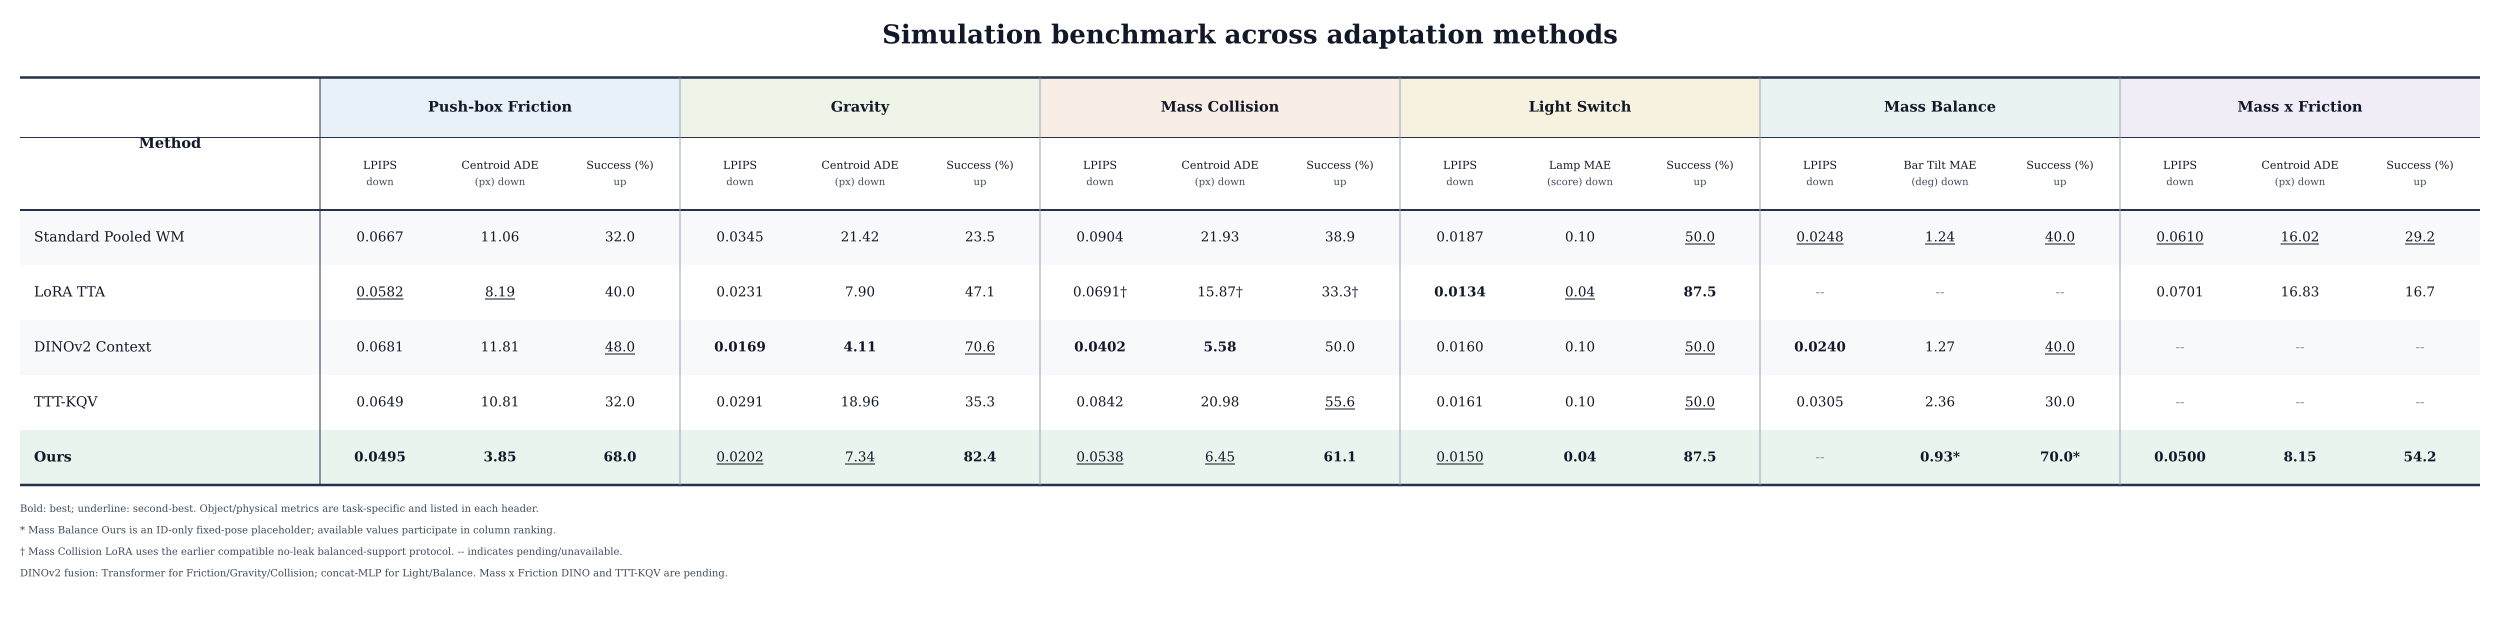
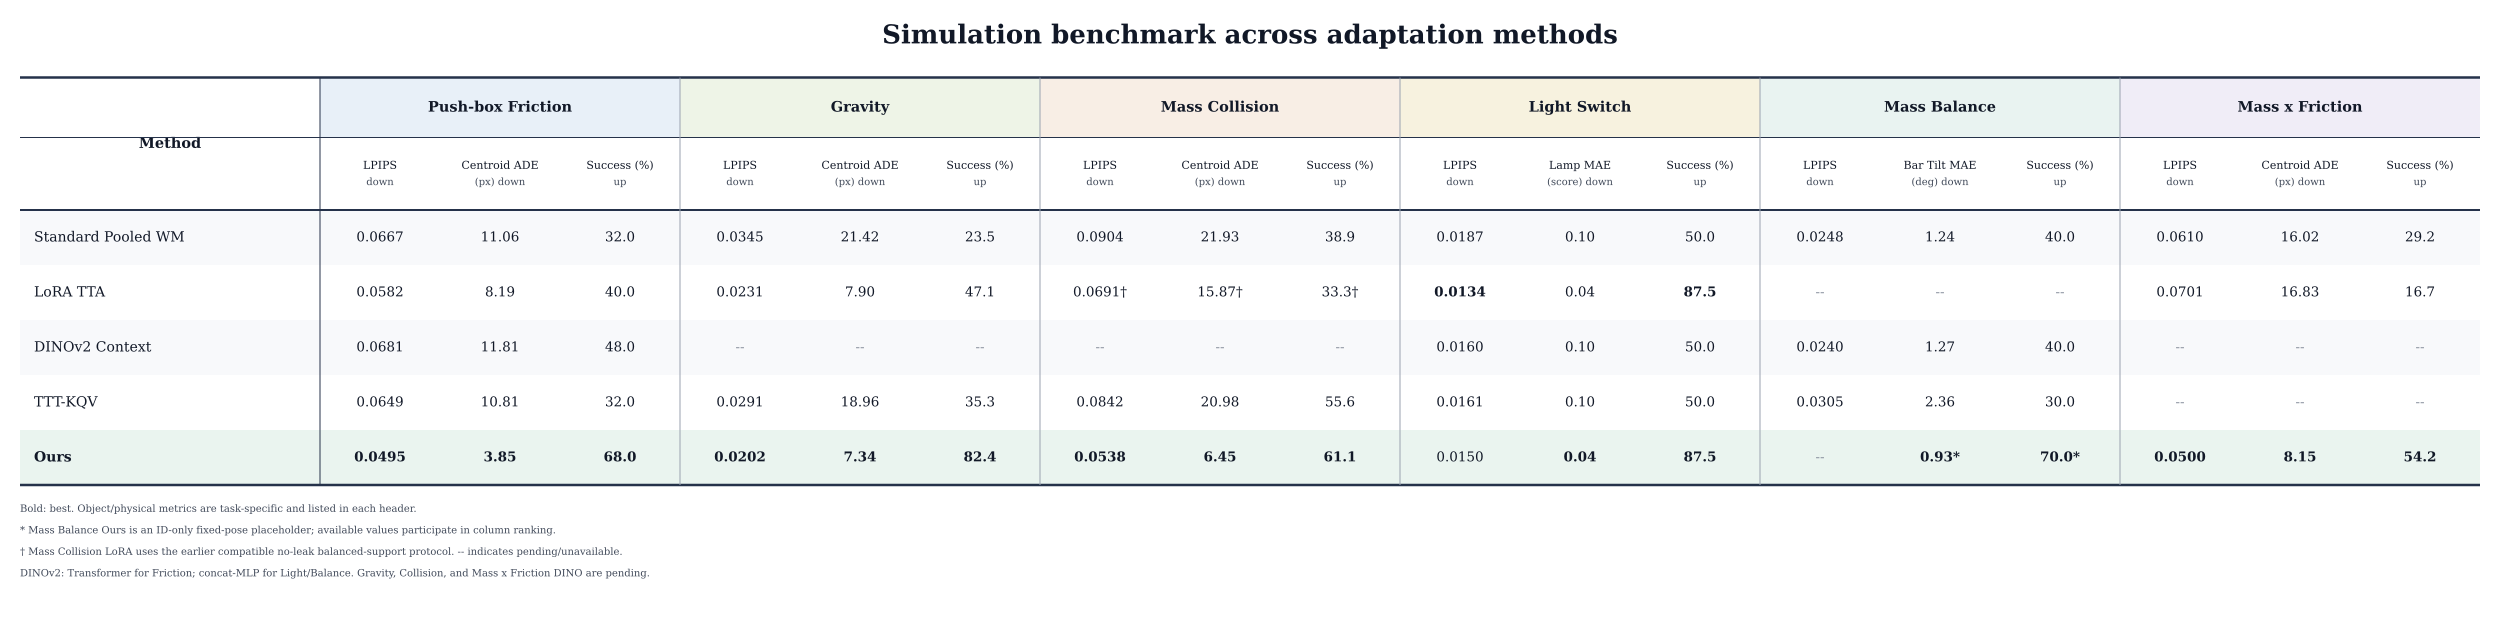
<svg xmlns="http://www.w3.org/2000/svg" width="5000" height="1280" viewBox="0 0 5000 1280">
  <rect width="100%" height="100%" fill="white" />
  <style>text{font-family:"DejaVu Serif",serif;fill:#111827}.bold{font-weight:700}.muted{fill:#8a919e}.note{fill:#3f4858}</style>
  <text x="2500.0" y="72.0" text-anchor="middle" dominant-baseline="middle" font-size="52" class="bold">Simulation benchmark across adaptation methods</text>
  <text x="340.0" y="287.5" text-anchor="middle" dominant-baseline="middle" font-size="29" class="bold">Method</text>
  <rect x="640.0" y="155" width="720.0" height="120" fill="#e8f0f8" />
  <text x="1000.0" y="215.0" text-anchor="middle" dominant-baseline="middle" font-size="29" class="bold">Push-box Friction</text>
  <text x="760.0" y="331.5" text-anchor="middle" dominant-baseline="middle" font-size="22" class="">LPIPS</text>
  <text x="760.0" y="364.5" text-anchor="middle" dominant-baseline="middle" font-size="20" class="note">down</text>
  <text x="1000.0" y="331.5" text-anchor="middle" dominant-baseline="middle" font-size="22" class="">Centroid ADE</text>
  <text x="1000.0" y="364.5" text-anchor="middle" dominant-baseline="middle" font-size="20" class="note">(px) down</text>
  <text x="1240.0" y="331.5" text-anchor="middle" dominant-baseline="middle" font-size="22" class="">Success (%)</text>
  <text x="1240.0" y="364.5" text-anchor="middle" dominant-baseline="middle" font-size="20" class="note">up</text>
  <rect x="1360.0" y="155" width="720.0" height="120" fill="#eef4e7" />
  <text x="1720.0" y="215.0" text-anchor="middle" dominant-baseline="middle" font-size="29" class="bold">Gravity</text>
  <text x="1480.0" y="331.5" text-anchor="middle" dominant-baseline="middle" font-size="22" class="">LPIPS</text>
  <text x="1480.0" y="364.5" text-anchor="middle" dominant-baseline="middle" font-size="20" class="note">down</text>
  <text x="1720.0" y="331.5" text-anchor="middle" dominant-baseline="middle" font-size="22" class="">Centroid ADE</text>
  <text x="1720.0" y="364.5" text-anchor="middle" dominant-baseline="middle" font-size="20" class="note">(px) down</text>
  <text x="1960.0" y="331.5" text-anchor="middle" dominant-baseline="middle" font-size="22" class="">Success (%)</text>
  <text x="1960.0" y="364.5" text-anchor="middle" dominant-baseline="middle" font-size="20" class="note">up</text>
  <rect x="2080.0" y="155" width="720.0" height="120" fill="#f8eee5" />
  <text x="2440.0" y="215.0" text-anchor="middle" dominant-baseline="middle" font-size="29" class="bold">Mass Collision</text>
  <text x="2200.0" y="331.5" text-anchor="middle" dominant-baseline="middle" font-size="22" class="">LPIPS</text>
  <text x="2200.0" y="364.5" text-anchor="middle" dominant-baseline="middle" font-size="20" class="note">down</text>
  <text x="2440.0" y="331.5" text-anchor="middle" dominant-baseline="middle" font-size="22" class="">Centroid ADE</text>
  <text x="2440.0" y="364.5" text-anchor="middle" dominant-baseline="middle" font-size="20" class="note">(px) down</text>
  <text x="2680.0" y="331.5" text-anchor="middle" dominant-baseline="middle" font-size="22" class="">Success (%)</text>
  <text x="2680.0" y="364.5" text-anchor="middle" dominant-baseline="middle" font-size="20" class="note">up</text>
  <rect x="2800.0" y="155" width="720.0" height="120" fill="#f7f2df" />
  <text x="3160.0" y="215.0" text-anchor="middle" dominant-baseline="middle" font-size="29" class="bold">Light Switch</text>
  <text x="2920.0" y="331.5" text-anchor="middle" dominant-baseline="middle" font-size="22" class="">LPIPS</text>
  <text x="2920.0" y="364.5" text-anchor="middle" dominant-baseline="middle" font-size="20" class="note">down</text>
  <text x="3160.0" y="331.5" text-anchor="middle" dominant-baseline="middle" font-size="22" class="">Lamp MAE</text>
  <text x="3160.0" y="364.5" text-anchor="middle" dominant-baseline="middle" font-size="20" class="note">(score) down</text>
  <text x="3400.0" y="331.5" text-anchor="middle" dominant-baseline="middle" font-size="22" class="">Success (%)</text>
  <text x="3400.0" y="364.5" text-anchor="middle" dominant-baseline="middle" font-size="20" class="note">up</text>
  <rect x="3520.0" y="155" width="720.0" height="120" fill="#e9f3f1" />
  <text x="3880.0" y="215.0" text-anchor="middle" dominant-baseline="middle" font-size="29" class="bold">Mass Balance</text>
  <text x="3640.0" y="331.5" text-anchor="middle" dominant-baseline="middle" font-size="22" class="">LPIPS</text>
  <text x="3640.0" y="364.5" text-anchor="middle" dominant-baseline="middle" font-size="20" class="note">down</text>
  <text x="3880.0" y="331.5" text-anchor="middle" dominant-baseline="middle" font-size="22" class="">Bar Tilt MAE</text>
  <text x="3880.0" y="364.5" text-anchor="middle" dominant-baseline="middle" font-size="20" class="note">(deg) down</text>
  <text x="4120.0" y="331.5" text-anchor="middle" dominant-baseline="middle" font-size="22" class="">Success (%)</text>
  <text x="4120.0" y="364.5" text-anchor="middle" dominant-baseline="middle" font-size="20" class="note">up</text>
  <rect x="4240.0" y="155" width="720.0" height="120" fill="#f0edf7" />
  <text x="4600.0" y="215.0" text-anchor="middle" dominant-baseline="middle" font-size="29" class="bold">Mass x Friction</text>
  <text x="4360.0" y="331.5" text-anchor="middle" dominant-baseline="middle" font-size="22" class="">LPIPS</text>
  <text x="4360.0" y="364.5" text-anchor="middle" dominant-baseline="middle" font-size="20" class="note">down</text>
  <text x="4600.0" y="331.5" text-anchor="middle" dominant-baseline="middle" font-size="22" class="">Centroid ADE</text>
  <text x="4600.0" y="364.5" text-anchor="middle" dominant-baseline="middle" font-size="20" class="note">(px) down</text>
  <text x="4840.0" y="331.5" text-anchor="middle" dominant-baseline="middle" font-size="22" class="">Success (%)</text>
  <text x="4840.0" y="364.5" text-anchor="middle" dominant-baseline="middle" font-size="20" class="note">up</text>
  <rect x="40" y="420" width="4920" height="110" fill="#f8f9fb" />
  <text x="68.0" y="475.0" text-anchor="start" dominant-baseline="middle" font-size="28" class="">Standard Pooled WM</text>
  <text x="760.0" y="475.0" text-anchor="middle" dominant-baseline="middle" font-size="27" class="">0.0667</text>
  <text x="1000.0" y="475.0" text-anchor="middle" dominant-baseline="middle" font-size="27" class="">11.06</text>
  <text x="1240.0" y="475.0" text-anchor="middle" dominant-baseline="middle" font-size="27" class="">32.0</text>
  <text x="1480.0" y="475.0" text-anchor="middle" dominant-baseline="middle" font-size="27" class="">0.0345</text>
  <text x="1720.0" y="475.0" text-anchor="middle" dominant-baseline="middle" font-size="27" class="">21.42</text>
  <text x="1960.0" y="475.0" text-anchor="middle" dominant-baseline="middle" font-size="27" class="">23.5</text>
  <text x="2200.0" y="475.0" text-anchor="middle" dominant-baseline="middle" font-size="27" class="">0.0904</text>
  <text x="2440.0" y="475.0" text-anchor="middle" dominant-baseline="middle" font-size="27" class="">21.93</text>
  <text x="2680.0" y="475.0" text-anchor="middle" dominant-baseline="middle" font-size="27" class="">38.9</text>
  <text x="2920.0" y="475.0" text-anchor="middle" dominant-baseline="middle" font-size="27" class="">0.0187</text>
  <text x="3160.0" y="475.0" text-anchor="middle" dominant-baseline="middle" font-size="27" class="">0.10</text>
  <text x="3400.0" y="475.0" text-anchor="middle" dominant-baseline="middle" font-size="27" class="">50.0</text>
-   <line x1="3370.0" y1="488.0" x2="3430.0" y2="488.0" stroke="#111827" stroke-width="2" />
  <text x="3640.0" y="475.0" text-anchor="middle" dominant-baseline="middle" font-size="27" class="">0.0248</text>
-   <line x1="3593.0" y1="488.0" x2="3687.0" y2="488.0" stroke="#111827" stroke-width="2" />
  <text x="3880.0" y="475.0" text-anchor="middle" dominant-baseline="middle" font-size="27" class="">1.24</text>
-   <line x1="3850.0" y1="488.0" x2="3910.0" y2="488.0" stroke="#111827" stroke-width="2" />
  <text x="4120.0" y="475.0" text-anchor="middle" dominant-baseline="middle" font-size="27" class="">40.0</text>
-   <line x1="4090.0" y1="488.0" x2="4150.0" y2="488.0" stroke="#111827" stroke-width="2" />
  <text x="4360.0" y="475.0" text-anchor="middle" dominant-baseline="middle" font-size="27" class="">0.0610</text>
-   <line x1="4313.0" y1="488.0" x2="4407.0" y2="488.0" stroke="#111827" stroke-width="2" />
  <text x="4600.0" y="475.0" text-anchor="middle" dominant-baseline="middle" font-size="27" class="">16.02</text>
-   <line x1="4561.0" y1="488.0" x2="4638.0" y2="488.0" stroke="#111827" stroke-width="2" />
  <text x="4840.0" y="475.0" text-anchor="middle" dominant-baseline="middle" font-size="27" class="">29.2</text>
-   <line x1="4810.0" y1="488.0" x2="4870.0" y2="488.0" stroke="#111827" stroke-width="2" />
  <rect x="40" y="530" width="4920" height="110" fill="white" />
  <text x="68.0" y="585.0" text-anchor="start" dominant-baseline="middle" font-size="28" class="">LoRA TTA</text>
  <text x="760.0" y="585.0" text-anchor="middle" dominant-baseline="middle" font-size="27" class="">0.0582</text>
-   <line x1="713.0" y1="598.0" x2="807.0" y2="598.0" stroke="#111827" stroke-width="2" />
  <text x="1000.0" y="585.0" text-anchor="middle" dominant-baseline="middle" font-size="27" class="">8.19</text>
-   <line x1="970.0" y1="598.0" x2="1030.0" y2="598.0" stroke="#111827" stroke-width="2" />
  <text x="1240.0" y="585.0" text-anchor="middle" dominant-baseline="middle" font-size="27" class="">40.0</text>
  <text x="1480.0" y="585.0" text-anchor="middle" dominant-baseline="middle" font-size="27" class="">0.0231</text>
  <text x="1720.0" y="585.0" text-anchor="middle" dominant-baseline="middle" font-size="27" class="">7.90</text>
  <text x="1960.0" y="585.0" text-anchor="middle" dominant-baseline="middle" font-size="27" class="">47.1</text>
  <text x="2200.0" y="585.0" text-anchor="middle" dominant-baseline="middle" font-size="27" class="">0.0691†</text>
  <text x="2440.0" y="585.0" text-anchor="middle" dominant-baseline="middle" font-size="27" class="">15.87†</text>
  <text x="2680.0" y="585.0" text-anchor="middle" dominant-baseline="middle" font-size="27" class="">33.3†</text>
  <text x="2920.0" y="585.0" text-anchor="middle" dominant-baseline="middle" font-size="27" class="bold">0.0134</text>
  <text x="3160.0" y="585.0" text-anchor="middle" dominant-baseline="middle" font-size="27" class="">0.04</text>
-   <line x1="3130.0" y1="598.0" x2="3190.0" y2="598.0" stroke="#111827" stroke-width="2" />
  <text x="3400.0" y="585.0" text-anchor="middle" dominant-baseline="middle" font-size="27" class="bold">87.5</text>
  <text x="3640.0" y="585.0" text-anchor="middle" dominant-baseline="middle" font-size="27" class="muted">--</text>
  <text x="3880.0" y="585.0" text-anchor="middle" dominant-baseline="middle" font-size="27" class="muted">--</text>
  <text x="4120.0" y="585.0" text-anchor="middle" dominant-baseline="middle" font-size="27" class="muted">--</text>
  <text x="4360.0" y="585.0" text-anchor="middle" dominant-baseline="middle" font-size="27" class="">0.0701</text>
  <text x="4600.0" y="585.0" text-anchor="middle" dominant-baseline="middle" font-size="27" class="">16.83</text>
  <text x="4840.0" y="585.0" text-anchor="middle" dominant-baseline="middle" font-size="27" class="">16.7</text>
  <rect x="40" y="640" width="4920" height="110" fill="#f8f9fb" />
  <text x="68.0" y="695.0" text-anchor="start" dominant-baseline="middle" font-size="28" class="">DINOv2 Context</text>
  <text x="760.0" y="695.0" text-anchor="middle" dominant-baseline="middle" font-size="27" class="">0.0681</text>
  <text x="1000.0" y="695.0" text-anchor="middle" dominant-baseline="middle" font-size="27" class="">11.81</text>
  <text x="1240.0" y="695.0" text-anchor="middle" dominant-baseline="middle" font-size="27" class="">48.0</text>
-   <line x1="1210.0" y1="708.0" x2="1270.0" y2="708.0" stroke="#111827" stroke-width="2" />
-   <text x="1480.0" y="695.0" text-anchor="middle" dominant-baseline="middle" font-size="27" class="bold">0.0169</text>
-   <text x="1720.0" y="695.0" text-anchor="middle" dominant-baseline="middle" font-size="27" class="bold">4.11</text>
-   <text x="1960.0" y="695.0" text-anchor="middle" dominant-baseline="middle" font-size="27" class="">70.6</text>
-   <line x1="1930.0" y1="708.0" x2="1990.0" y2="708.0" stroke="#111827" stroke-width="2" />
-   <text x="2200.0" y="695.0" text-anchor="middle" dominant-baseline="middle" font-size="27" class="bold">0.0402</text>
-   <text x="2440.0" y="695.0" text-anchor="middle" dominant-baseline="middle" font-size="27" class="bold">5.58</text>
-   <text x="2680.0" y="695.0" text-anchor="middle" dominant-baseline="middle" font-size="27" class="">50.0</text>
+   <text x="1480.0" y="695.0" text-anchor="middle" dominant-baseline="middle" font-size="27" class="muted">--</text>
+   <text x="1720.0" y="695.0" text-anchor="middle" dominant-baseline="middle" font-size="27" class="muted">--</text>
+   <text x="1960.0" y="695.0" text-anchor="middle" dominant-baseline="middle" font-size="27" class="muted">--</text>
+   <text x="2200.0" y="695.0" text-anchor="middle" dominant-baseline="middle" font-size="27" class="muted">--</text>
+   <text x="2440.0" y="695.0" text-anchor="middle" dominant-baseline="middle" font-size="27" class="muted">--</text>
+   <text x="2680.0" y="695.0" text-anchor="middle" dominant-baseline="middle" font-size="27" class="muted">--</text>
  <text x="2920.0" y="695.0" text-anchor="middle" dominant-baseline="middle" font-size="27" class="">0.0160</text>
  <text x="3160.0" y="695.0" text-anchor="middle" dominant-baseline="middle" font-size="27" class="">0.10</text>
  <text x="3400.0" y="695.0" text-anchor="middle" dominant-baseline="middle" font-size="27" class="">50.0</text>
-   <line x1="3370.0" y1="708.0" x2="3430.0" y2="708.0" stroke="#111827" stroke-width="2" />
-   <text x="3640.0" y="695.0" text-anchor="middle" dominant-baseline="middle" font-size="27" class="bold">0.0240</text>
+   <text x="3640.0" y="695.0" text-anchor="middle" dominant-baseline="middle" font-size="27" class="">0.0240</text>
  <text x="3880.0" y="695.0" text-anchor="middle" dominant-baseline="middle" font-size="27" class="">1.27</text>
  <text x="4120.0" y="695.0" text-anchor="middle" dominant-baseline="middle" font-size="27" class="">40.0</text>
-   <line x1="4090.0" y1="708.0" x2="4150.0" y2="708.0" stroke="#111827" stroke-width="2" />
  <text x="4360.0" y="695.0" text-anchor="middle" dominant-baseline="middle" font-size="27" class="muted">--</text>
  <text x="4600.0" y="695.0" text-anchor="middle" dominant-baseline="middle" font-size="27" class="muted">--</text>
  <text x="4840.0" y="695.0" text-anchor="middle" dominant-baseline="middle" font-size="27" class="muted">--</text>
  <rect x="40" y="750" width="4920" height="110" fill="white" />
  <text x="68.0" y="805.0" text-anchor="start" dominant-baseline="middle" font-size="28" class="">TTT-KQV</text>
  <text x="760.0" y="805.0" text-anchor="middle" dominant-baseline="middle" font-size="27" class="">0.0649</text>
  <text x="1000.0" y="805.0" text-anchor="middle" dominant-baseline="middle" font-size="27" class="">10.81</text>
  <text x="1240.0" y="805.0" text-anchor="middle" dominant-baseline="middle" font-size="27" class="">32.0</text>
  <text x="1480.0" y="805.0" text-anchor="middle" dominant-baseline="middle" font-size="27" class="">0.0291</text>
  <text x="1720.0" y="805.0" text-anchor="middle" dominant-baseline="middle" font-size="27" class="">18.96</text>
  <text x="1960.0" y="805.0" text-anchor="middle" dominant-baseline="middle" font-size="27" class="">35.3</text>
  <text x="2200.0" y="805.0" text-anchor="middle" dominant-baseline="middle" font-size="27" class="">0.0842</text>
  <text x="2440.0" y="805.0" text-anchor="middle" dominant-baseline="middle" font-size="27" class="">20.98</text>
  <text x="2680.0" y="805.0" text-anchor="middle" dominant-baseline="middle" font-size="27" class="">55.6</text>
-   <line x1="2650.0" y1="818.0" x2="2710.0" y2="818.0" stroke="#111827" stroke-width="2" />
  <text x="2920.0" y="805.0" text-anchor="middle" dominant-baseline="middle" font-size="27" class="">0.0161</text>
  <text x="3160.0" y="805.0" text-anchor="middle" dominant-baseline="middle" font-size="27" class="">0.10</text>
  <text x="3400.0" y="805.0" text-anchor="middle" dominant-baseline="middle" font-size="27" class="">50.0</text>
-   <line x1="3370.0" y1="818.0" x2="3430.0" y2="818.0" stroke="#111827" stroke-width="2" />
  <text x="3640.0" y="805.0" text-anchor="middle" dominant-baseline="middle" font-size="27" class="">0.0305</text>
  <text x="3880.0" y="805.0" text-anchor="middle" dominant-baseline="middle" font-size="27" class="">2.36</text>
  <text x="4120.0" y="805.0" text-anchor="middle" dominant-baseline="middle" font-size="27" class="">30.0</text>
  <text x="4360.0" y="805.0" text-anchor="middle" dominant-baseline="middle" font-size="27" class="muted">--</text>
  <text x="4600.0" y="805.0" text-anchor="middle" dominant-baseline="middle" font-size="27" class="muted">--</text>
  <text x="4840.0" y="805.0" text-anchor="middle" dominant-baseline="middle" font-size="27" class="muted">--</text>
  <rect x="40" y="860" width="4920" height="110" fill="#eaf4ef" />
  <text x="68.0" y="915.0" text-anchor="start" dominant-baseline="middle" font-size="28" class="bold">Ours</text>
  <text x="760.0" y="915.0" text-anchor="middle" dominant-baseline="middle" font-size="27" class="bold">0.0495</text>
  <text x="1000.0" y="915.0" text-anchor="middle" dominant-baseline="middle" font-size="27" class="bold">3.85</text>
  <text x="1240.0" y="915.0" text-anchor="middle" dominant-baseline="middle" font-size="27" class="bold">68.0</text>
-   <text x="1480.0" y="915.0" text-anchor="middle" dominant-baseline="middle" font-size="27" class="">0.0202</text>
-   <line x1="1433.0" y1="928.0" x2="1527.0" y2="928.0" stroke="#111827" stroke-width="2" />
-   <text x="1720.0" y="915.0" text-anchor="middle" dominant-baseline="middle" font-size="27" class="">7.34</text>
-   <line x1="1690.0" y1="928.0" x2="1750.0" y2="928.0" stroke="#111827" stroke-width="2" />
+   <text x="1480.0" y="915.0" text-anchor="middle" dominant-baseline="middle" font-size="27" class="bold">0.0202</text>
+   <text x="1720.0" y="915.0" text-anchor="middle" dominant-baseline="middle" font-size="27" class="bold">7.34</text>
  <text x="1960.0" y="915.0" text-anchor="middle" dominant-baseline="middle" font-size="27" class="bold">82.4</text>
-   <text x="2200.0" y="915.0" text-anchor="middle" dominant-baseline="middle" font-size="27" class="">0.0538</text>
-   <line x1="2153.0" y1="928.0" x2="2247.0" y2="928.0" stroke="#111827" stroke-width="2" />
-   <text x="2440.0" y="915.0" text-anchor="middle" dominant-baseline="middle" font-size="27" class="">6.45</text>
-   <line x1="2410.0" y1="928.0" x2="2470.0" y2="928.0" stroke="#111827" stroke-width="2" />
+   <text x="2200.0" y="915.0" text-anchor="middle" dominant-baseline="middle" font-size="27" class="bold">0.0538</text>
+   <text x="2440.0" y="915.0" text-anchor="middle" dominant-baseline="middle" font-size="27" class="bold">6.45</text>
  <text x="2680.0" y="915.0" text-anchor="middle" dominant-baseline="middle" font-size="27" class="bold">61.1</text>
  <text x="2920.0" y="915.0" text-anchor="middle" dominant-baseline="middle" font-size="27" class="">0.0150</text>
-   <line x1="2873.0" y1="928.0" x2="2967.0" y2="928.0" stroke="#111827" stroke-width="2" />
  <text x="3160.0" y="915.0" text-anchor="middle" dominant-baseline="middle" font-size="27" class="bold">0.04</text>
  <text x="3400.0" y="915.0" text-anchor="middle" dominant-baseline="middle" font-size="27" class="bold">87.5</text>
  <text x="3640.0" y="915.0" text-anchor="middle" dominant-baseline="middle" font-size="27" class="muted">--</text>
  <text x="3880.0" y="915.0" text-anchor="middle" dominant-baseline="middle" font-size="27" class="bold">0.93*</text>
  <text x="4120.0" y="915.0" text-anchor="middle" dominant-baseline="middle" font-size="27" class="bold">70.0*</text>
  <text x="4360.0" y="915.0" text-anchor="middle" dominant-baseline="middle" font-size="27" class="bold">0.0500</text>
  <text x="4600.0" y="915.0" text-anchor="middle" dominant-baseline="middle" font-size="27" class="bold">8.15</text>
  <text x="4840.0" y="915.0" text-anchor="middle" dominant-baseline="middle" font-size="27" class="bold">54.2</text>
  <line x1="40" y1="155" x2="4960" y2="155" stroke="#25324a" stroke-width="5" />
  <line x1="40" y1="275" x2="4960" y2="275" stroke="#25324a" stroke-width="2" />
  <line x1="40" y1="420" x2="4960" y2="420" stroke="#25324a" stroke-width="4" />
  <line x1="40" y1="970" x2="4960" y2="970" stroke="#25324a" stroke-width="5" />
  <line x1="640" y1="155" x2="640" y2="970" stroke="#25324a" stroke-width="2" />
  <line x1="1360.0" y1="155" x2="1360.0" y2="970" stroke="#9aa2af" stroke-width="2" />
  <line x1="2080.0" y1="155" x2="2080.0" y2="970" stroke="#9aa2af" stroke-width="2" />
  <line x1="2800.0" y1="155" x2="2800.0" y2="970" stroke="#9aa2af" stroke-width="2" />
  <line x1="3520.0" y1="155" x2="3520.0" y2="970" stroke="#9aa2af" stroke-width="2" />
  <line x1="4240.0" y1="155" x2="4240.0" y2="970" stroke="#9aa2af" stroke-width="2" />
-   <text x="40.0" y="1018.0" text-anchor="start" dominant-baseline="middle" font-size="20" class="note">Bold: best; underline: second-best. Object/physical metrics are task-specific and listed in each header.</text>
+   <text x="40.0" y="1018.0" text-anchor="start" dominant-baseline="middle" font-size="20" class="note">Bold: best. Object/physical metrics are task-specific and listed in each header.</text>
  <text x="40.0" y="1061.0" text-anchor="start" dominant-baseline="middle" font-size="20" class="note">* Mass Balance Ours is an ID-only fixed-pose placeholder; available values participate in column ranking.</text>
  <text x="40.0" y="1104.0" text-anchor="start" dominant-baseline="middle" font-size="20" class="note">† Mass Collision LoRA uses the earlier compatible no-leak balanced-support protocol. -- indicates pending/unavailable.</text>
-   <text x="40.0" y="1147.0" text-anchor="start" dominant-baseline="middle" font-size="20" class="note">DINOv2 fusion: Transformer for Friction/Gravity/Collision; concat-MLP for Light/Balance. Mass x Friction DINO and TTT-KQV are pending.</text>
+   <text x="40.0" y="1147.0" text-anchor="start" dominant-baseline="middle" font-size="20" class="note">DINOv2: Transformer for Friction; concat-MLP for Light/Balance. Gravity, Collision, and Mass x Friction DINO are pending.</text>
</svg>
